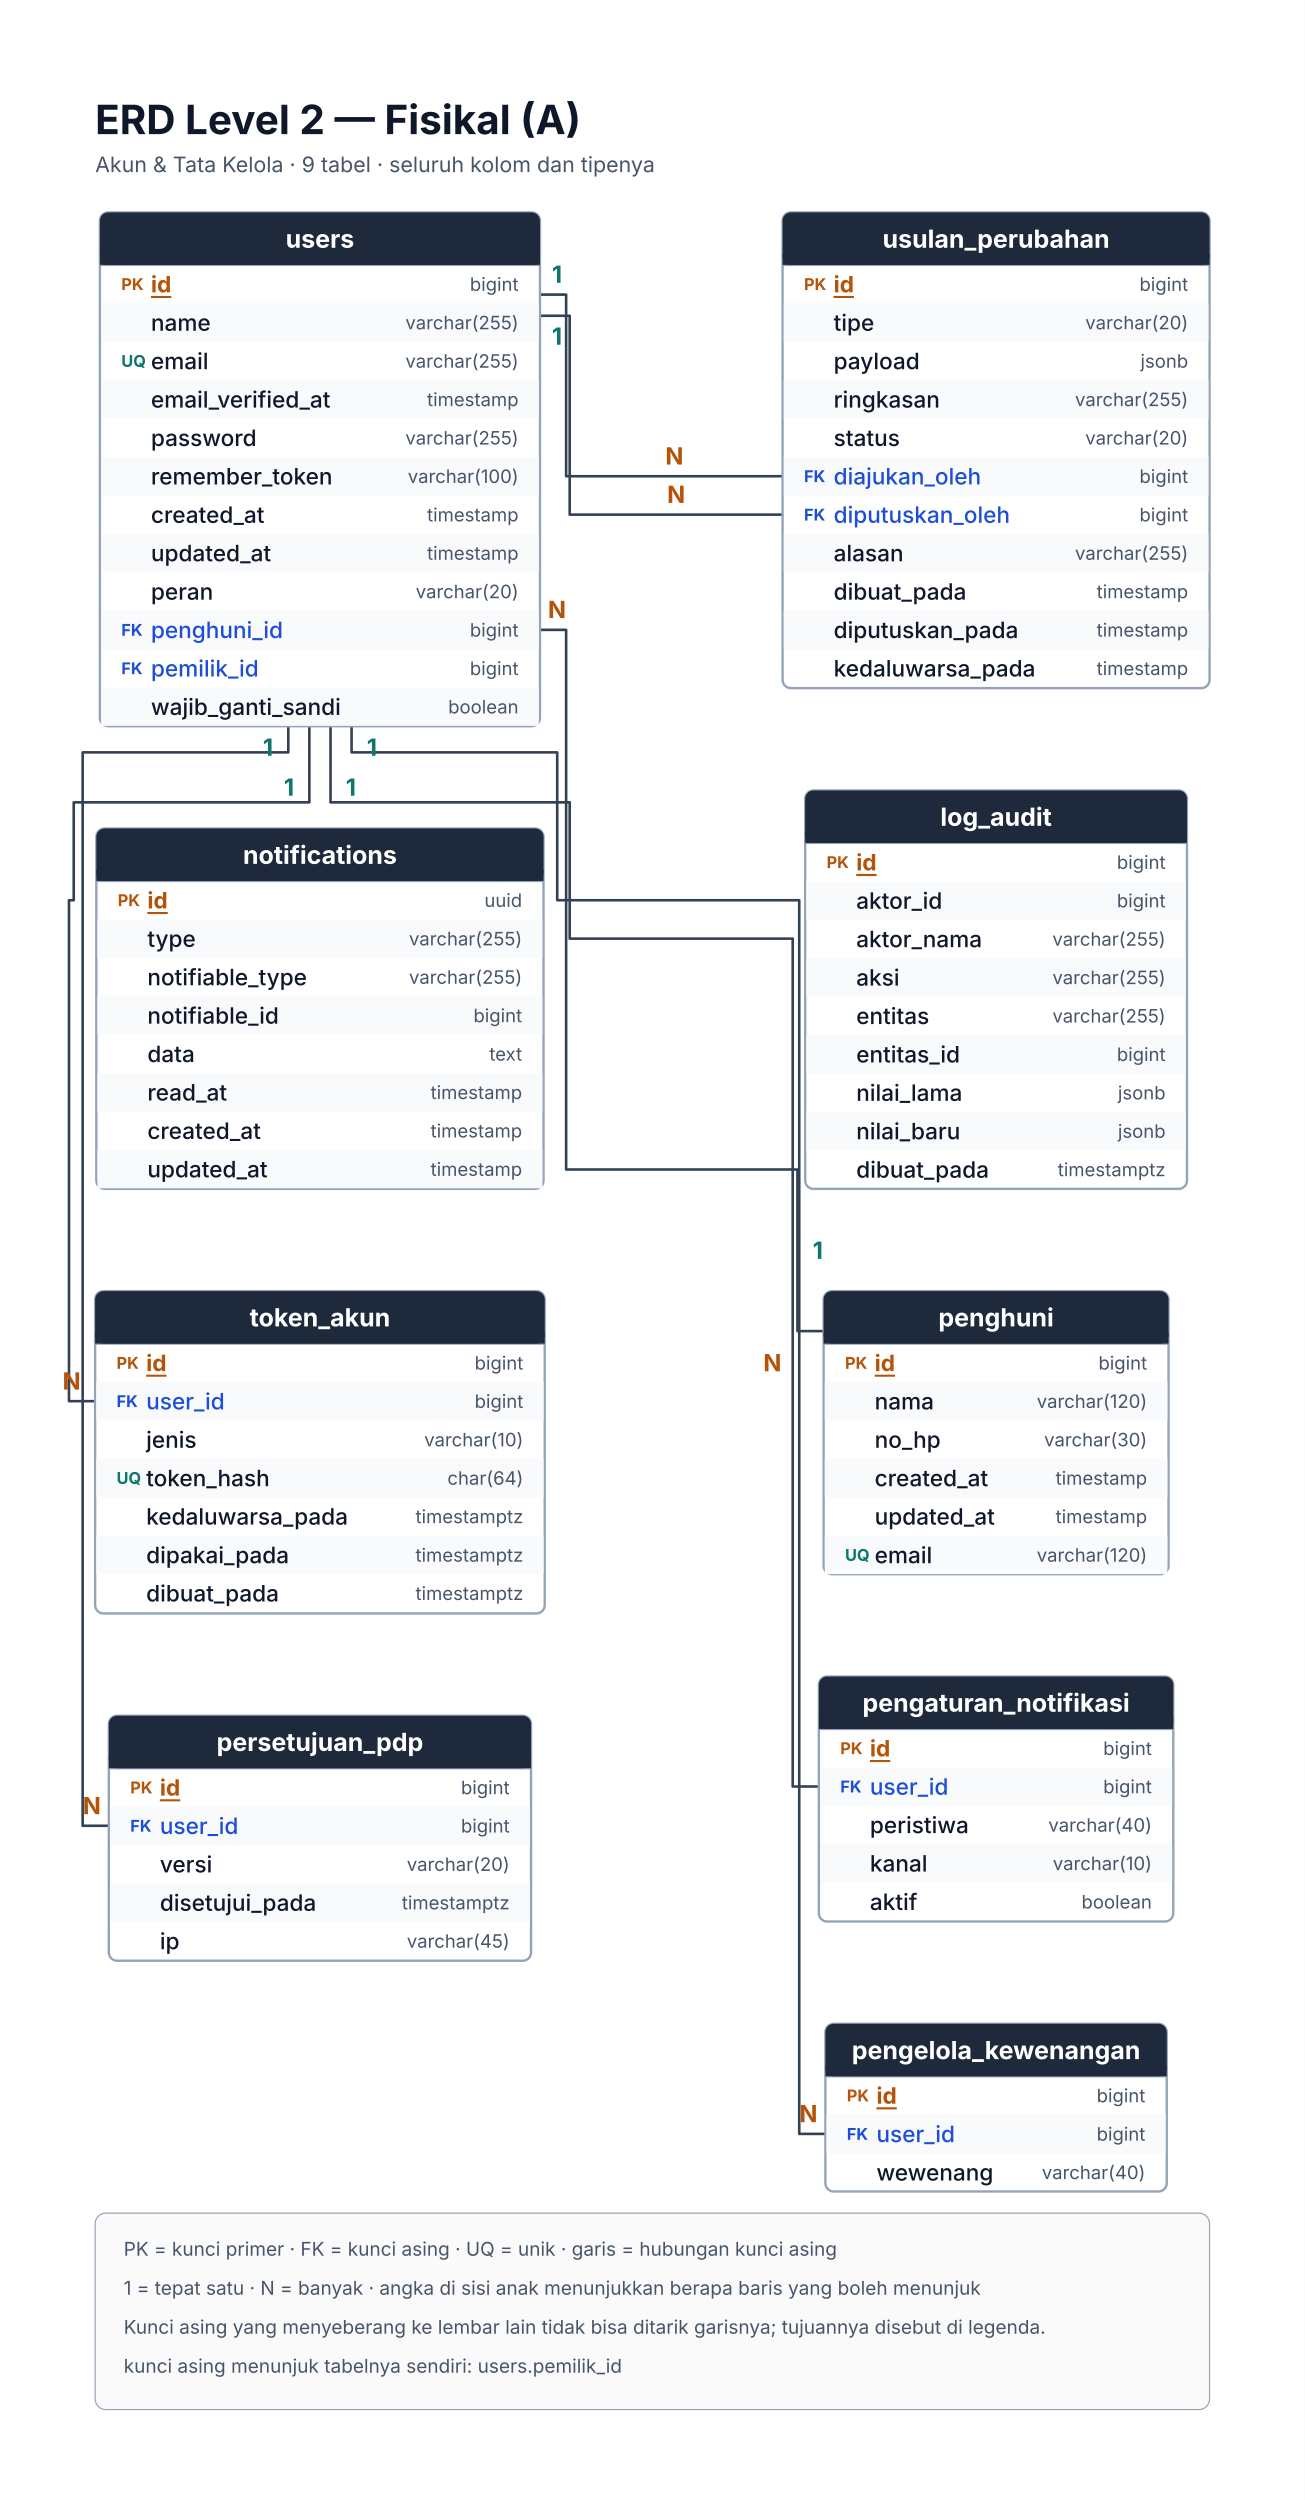
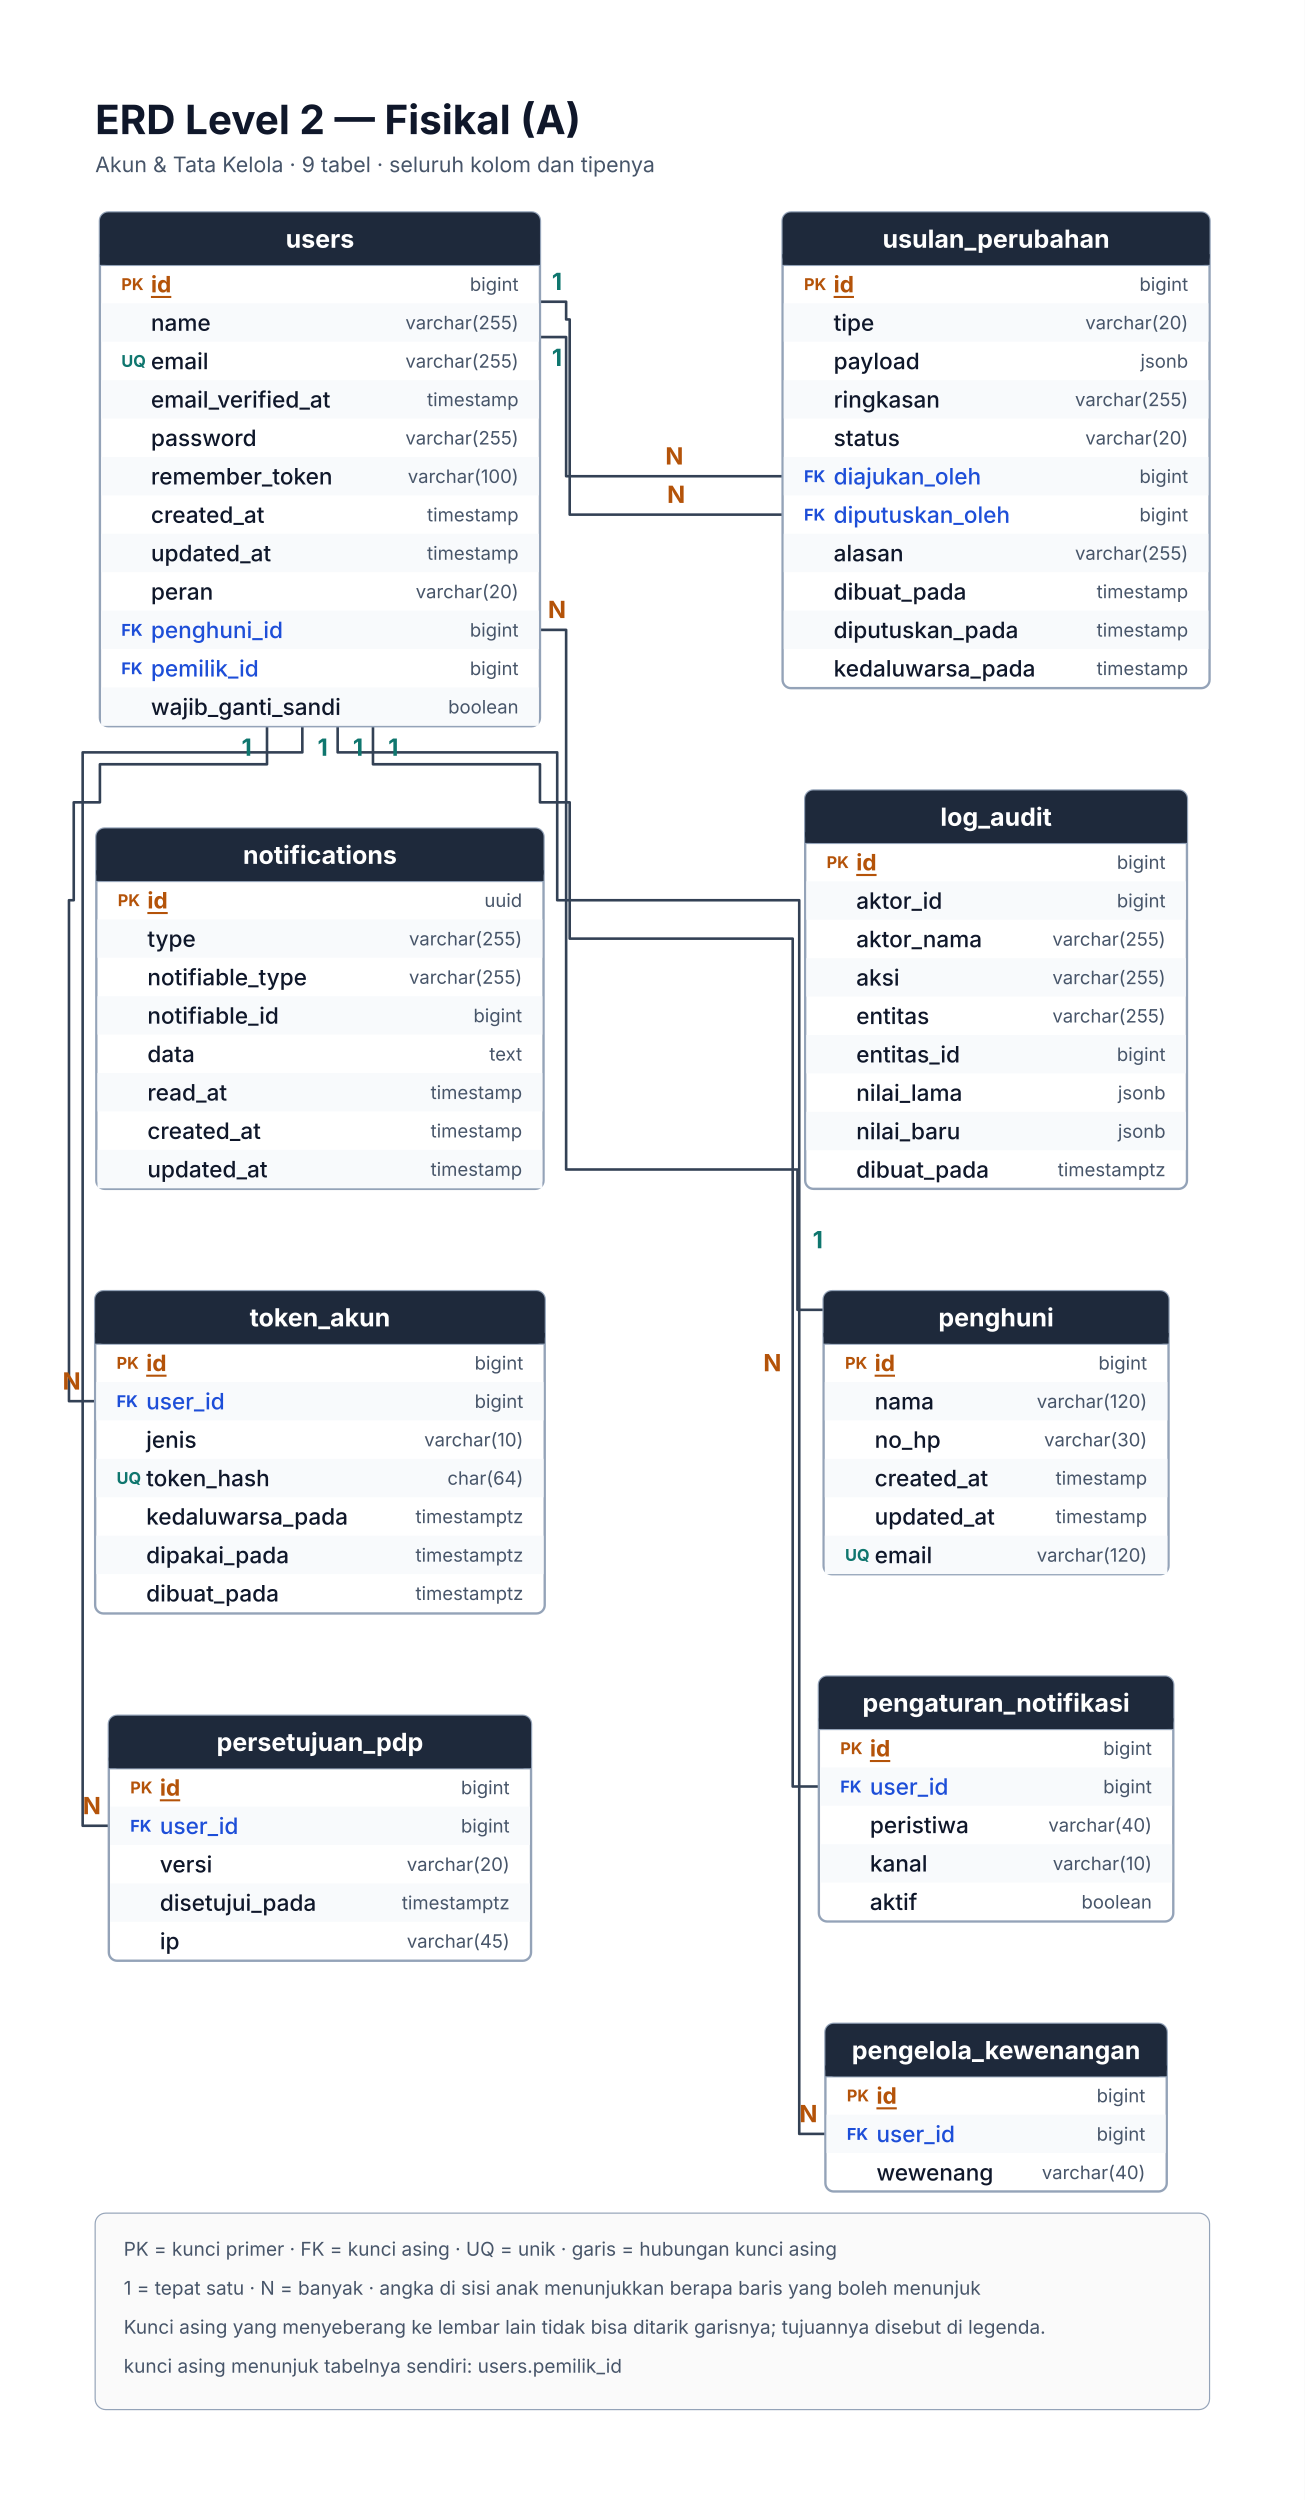
<svg xmlns="http://www.w3.org/2000/svg" width="1097" height="2102" viewBox="0 0 1097 2102" font-family="'Segoe UI', 'Inter', 'Helvetica Neue', Arial, sans-serif">
  <rect width="1097" height="2102" fill="#ffffff" />
  <text x="80" y="100.4" text-anchor="start" dominant-baseline="central" font-size="34" font-weight="700" fill="#0f172a">ERD Level 2 — Fisikal (A)</text>
  <text x="80" y="138.2" text-anchor="start" dominant-baseline="central" font-size="18" font-weight="400" fill="#475569">Akun &amp; Tata Kelola · 9 tabel · seluruh kolom dan tipenya</text>
-   <path d="M 454 529.6 L 476 529.6 L 476 983.3 L 670.5 983.3 L 670.5 1119.2 L 692.5 1119.2" fill="none" stroke="#334155" stroke-width="2.2" stroke-linejoin="round" stroke-linecap="round" />
-   <path d="M 694 1794.2 L 672 1794.2 L 672 756.9 L 468.5 756.9 L 468.5 632.6 L 295.6 632.6 L 295.6 610.6" fill="none" stroke="#334155" stroke-width="2.2" stroke-linejoin="round" stroke-linecap="round" />
-   <path d="M 688.5 1502.1 L 666.5 1502.1 L 666.5 789.2 L 479 789.2 L 479 674.6 L 277.9 674.6 L 277.9 610.6" fill="none" stroke="#334155" stroke-width="2.2" stroke-linejoin="round" stroke-linecap="round" />
-   <path d="M 91.5 1535.1 L 69.5 1535.1 L 69.5 632.6 L 242.4 632.6 L 242.4 610.6" fill="none" stroke="#334155" stroke-width="2.2" stroke-linejoin="round" stroke-linecap="round" />
-   <path d="M 80 1178.1 L 58 1178.1 L 58 756.9 L 62 756.9 L 62 674.6 L 260.1 674.6 L 260.1 610.6" fill="none" stroke="#334155" stroke-width="2.2" stroke-linejoin="round" stroke-linecap="round" />
-   <path d="M 658 400.4 L 476 400.4 L 476 265.5 L 454 265.5" fill="none" stroke="#334155" stroke-width="2.2" stroke-linejoin="round" stroke-linecap="round" />
-   <path d="M 658 432.7 L 479 432.7 L 479 265.5 L 476 265.5 L 476 247.7 L 454 247.7" fill="none" stroke="#334155" stroke-width="2.2" stroke-linejoin="round" stroke-linecap="round" />
+   <path d="M 454 529.6 L 476 529.6 L 476 983.3 L 670.5 983.3 L 670.5 1101.3 L 692.5 1101.3" fill="none" stroke="#334155" stroke-width="2.2" stroke-linejoin="round" stroke-linecap="round" />
+   <path d="M 694 1794.2 L 672 1794.2 L 672 756.9 L 468.5 756.9 L 468.5 632.6 L 313.6 632.6 L 313.6 610.6" fill="none" stroke="#334155" stroke-width="2.2" stroke-linejoin="round" stroke-linecap="round" />
+   <path d="M 688.5 1502.1 L 666.5 1502.1 L 666.5 789.2 L 479 789.2 L 479 674.6 L 454 674.6 L 454 642.6 L 313.6 642.6 L 313.6 632.6 L 283.9 632.6 L 283.9 610.6" fill="none" stroke="#334155" stroke-width="2.2" stroke-linejoin="round" stroke-linecap="round" />
+   <path d="M 91.5 1535.1 L 69.5 1535.1 L 69.5 632.6 L 224.5 632.6 L 224.5 610.6" fill="none" stroke="#334155" stroke-width="2.2" stroke-linejoin="round" stroke-linecap="round" />
+   <path d="M 80 1178.1 L 58 1178.1 L 58 756.9 L 62 756.9 L 62 674.6 L 84 674.6 L 84 642.6 L 224.5 642.6 L 224.5 632.6 L 254.2 632.6 L 254.2 610.6" fill="none" stroke="#334155" stroke-width="2.2" stroke-linejoin="round" stroke-linecap="round" />
+   <path d="M 658 400.4 L 476 400.4 L 476 283.4 L 454 283.4" fill="none" stroke="#334155" stroke-width="2.2" stroke-linejoin="round" stroke-linecap="round" />
+   <path d="M 658 432.7 L 479 432.7 L 479 268.6 L 476 268.6 L 476 253.7 L 454 253.7" fill="none" stroke="#334155" stroke-width="2.2" stroke-linejoin="round" stroke-linecap="round" />
  <rect x="84" y="178.6" width="370" height="432" rx="7" fill="#ffffff" stroke="#94a3b8" stroke-width="2" />
  <path d="M 84 222.7 L 454 222.7" stroke="#94a3b8" stroke-width="2" />
  <rect x="84" y="178.6" width="370" height="44.1" rx="7" fill="#1e293b" />
  <rect x="84" y="213.7" width="370" height="9" fill="#1e293b" />
  <text x="269" y="200.7" text-anchor="middle" dominant-baseline="central" font-size="21" font-weight="700" fill="#ffffff">users</text>
  <text x="102" y="238.9" text-anchor="start" dominant-baseline="central" font-size="13.68" font-weight="700" fill="#b45309">PK</text>
  <text x="126.9" y="238.9" text-anchor="start" dominant-baseline="central" font-size="19" font-weight="700" text-decoration="underline" fill="#b45309">id</text>
  <text x="436" y="238.9" text-anchor="end" dominant-baseline="central" font-size="15.58" font-weight="400" fill="#475569">bigint</text>
  <rect x="85" y="255" width="368" height="32.3" fill="#f8fafc" />
  <text x="126.9" y="271.2" text-anchor="start" dominant-baseline="central" font-size="19" font-weight="500" fill="#0f172a">name</text>
  <text x="436" y="271.2" text-anchor="end" dominant-baseline="central" font-size="15.58" font-weight="400" fill="#475569">varchar(255)</text>
  <text x="102" y="303.5" text-anchor="start" dominant-baseline="central" font-size="13.68" font-weight="700" fill="#0f766e">UQ</text>
  <text x="126.9" y="303.5" text-anchor="start" dominant-baseline="central" font-size="19" font-weight="500" fill="#0f172a">email</text>
  <text x="436" y="303.5" text-anchor="end" dominant-baseline="central" font-size="15.58" font-weight="400" fill="#475569">varchar(255)</text>
  <rect x="85" y="319.6" width="368" height="32.3" fill="#f8fafc" />
  <text x="126.9" y="335.8" text-anchor="start" dominant-baseline="central" font-size="19" font-weight="500" fill="#0f172a">email_verified_at</text>
  <text x="436" y="335.8" text-anchor="end" dominant-baseline="central" font-size="15.58" font-weight="400" fill="#475569">timestamp</text>
  <text x="126.9" y="368.1" text-anchor="start" dominant-baseline="central" font-size="19" font-weight="500" fill="#0f172a">password</text>
  <text x="436" y="368.1" text-anchor="end" dominant-baseline="central" font-size="15.58" font-weight="400" fill="#475569">varchar(255)</text>
  <rect x="85" y="384.2" width="368" height="32.3" fill="#f8fafc" />
  <text x="126.9" y="400.4" text-anchor="start" dominant-baseline="central" font-size="19" font-weight="500" fill="#0f172a">remember_token</text>
  <text x="436" y="400.4" text-anchor="end" dominant-baseline="central" font-size="15.58" font-weight="400" fill="#475569">varchar(100)</text>
  <text x="126.9" y="432.7" text-anchor="start" dominant-baseline="central" font-size="19" font-weight="500" fill="#0f172a">created_at</text>
  <text x="436" y="432.7" text-anchor="end" dominant-baseline="central" font-size="15.58" font-weight="400" fill="#475569">timestamp</text>
  <rect x="85" y="448.8" width="368" height="32.3" fill="#f8fafc" />
  <text x="126.9" y="465" text-anchor="start" dominant-baseline="central" font-size="19" font-weight="500" fill="#0f172a">updated_at</text>
  <text x="436" y="465" text-anchor="end" dominant-baseline="central" font-size="15.58" font-weight="400" fill="#475569">timestamp</text>
  <text x="126.9" y="497.3" text-anchor="start" dominant-baseline="central" font-size="19" font-weight="500" fill="#0f172a">peran</text>
  <text x="436" y="497.3" text-anchor="end" dominant-baseline="central" font-size="15.58" font-weight="400" fill="#475569">varchar(20)</text>
  <rect x="85" y="513.4" width="368" height="32.3" fill="#f8fafc" />
  <text x="102" y="529.6" text-anchor="start" dominant-baseline="central" font-size="13.68" font-weight="700" fill="#1d4ed8">FK</text>
  <text x="126.9" y="529.6" text-anchor="start" dominant-baseline="central" font-size="19" font-weight="500" fill="#1d4ed8">penghuni_id</text>
  <text x="436" y="529.6" text-anchor="end" dominant-baseline="central" font-size="15.58" font-weight="400" fill="#475569">bigint</text>
  <text x="102" y="561.9" text-anchor="start" dominant-baseline="central" font-size="13.68" font-weight="700" fill="#1d4ed8">FK</text>
  <text x="126.9" y="561.9" text-anchor="start" dominant-baseline="central" font-size="19" font-weight="500" fill="#1d4ed8">pemilik_id</text>
  <text x="436" y="561.9" text-anchor="end" dominant-baseline="central" font-size="15.58" font-weight="400" fill="#475569">bigint</text>
  <rect x="85" y="578" width="368" height="32.3" fill="#f8fafc" />
  <text x="126.9" y="594.2" text-anchor="start" dominant-baseline="central" font-size="19" font-weight="500" fill="#0f172a">wajib_ganti_sandi</text>
  <text x="436" y="594.2" text-anchor="end" dominant-baseline="central" font-size="15.58" font-weight="400" fill="#475569">boolean</text>
  <rect x="692.5" y="1085.6" width="290" height="238" rx="7" fill="#ffffff" stroke="#94a3b8" stroke-width="2" />
  <path d="M 692.5 1129.7 L 982.5 1129.7" stroke="#94a3b8" stroke-width="2" />
  <rect x="692.5" y="1085.6" width="290" height="44.1" rx="7" fill="#1e293b" />
  <rect x="692.5" y="1120.7" width="290" height="9" fill="#1e293b" />
  <text x="837.5" y="1107.6" text-anchor="middle" dominant-baseline="central" font-size="21" font-weight="700" fill="#ffffff">penghuni</text>
  <text x="710.5" y="1145.9" text-anchor="start" dominant-baseline="central" font-size="13.68" font-weight="700" fill="#b45309">PK</text>
  <text x="735.4" y="1145.9" text-anchor="start" dominant-baseline="central" font-size="19" font-weight="700" text-decoration="underline" fill="#b45309">id</text>
  <text x="964.5" y="1145.9" text-anchor="end" dominant-baseline="central" font-size="15.58" font-weight="400" fill="#475569">bigint</text>
  <rect x="693.5" y="1162" width="288" height="32.3" fill="#f8fafc" />
  <text x="735.4" y="1178.1" text-anchor="start" dominant-baseline="central" font-size="19" font-weight="500" fill="#0f172a">nama</text>
  <text x="964.5" y="1178.1" text-anchor="end" dominant-baseline="central" font-size="15.58" font-weight="400" fill="#475569">varchar(120)</text>
  <text x="735.4" y="1210.4" text-anchor="start" dominant-baseline="central" font-size="19" font-weight="500" fill="#0f172a">no_hp</text>
  <text x="964.5" y="1210.4" text-anchor="end" dominant-baseline="central" font-size="15.58" font-weight="400" fill="#475569">varchar(30)</text>
  <rect x="693.5" y="1226.6" width="288" height="32.3" fill="#f8fafc" />
  <text x="735.4" y="1242.7" text-anchor="start" dominant-baseline="central" font-size="19" font-weight="500" fill="#0f172a">created_at</text>
  <text x="964.5" y="1242.7" text-anchor="end" dominant-baseline="central" font-size="15.58" font-weight="400" fill="#475569">timestamp</text>
  <text x="735.4" y="1275" text-anchor="start" dominant-baseline="central" font-size="19" font-weight="500" fill="#0f172a">updated_at</text>
  <text x="964.5" y="1275" text-anchor="end" dominant-baseline="central" font-size="15.58" font-weight="400" fill="#475569">timestamp</text>
  <rect x="693.5" y="1291.2" width="288" height="32.3" fill="#f8fafc" />
  <text x="710.5" y="1307.4" text-anchor="start" dominant-baseline="central" font-size="13.68" font-weight="700" fill="#0f766e">UQ</text>
  <text x="735.4" y="1307.4" text-anchor="start" dominant-baseline="central" font-size="19" font-weight="500" fill="#0f172a">email</text>
  <text x="964.5" y="1307.4" text-anchor="end" dominant-baseline="central" font-size="15.58" font-weight="400" fill="#475569">varchar(120)</text>
  <rect x="694" y="1701.6" width="287" height="141" rx="7" fill="#ffffff" stroke="#94a3b8" stroke-width="2" />
  <path d="M 694 1745.7 L 981 1745.7" stroke="#94a3b8" stroke-width="2" />
  <rect x="694" y="1701.6" width="287" height="44.1" rx="7" fill="#1e293b" />
  <rect x="694" y="1736.7" width="287" height="9" fill="#1e293b" />
  <text x="837.5" y="1723.7" text-anchor="middle" dominant-baseline="central" font-size="21" font-weight="700" fill="#ffffff">pengelola_kewenangan</text>
  <text x="712" y="1761.9" text-anchor="start" dominant-baseline="central" font-size="13.68" font-weight="700" fill="#b45309">PK</text>
  <text x="736.9" y="1761.9" text-anchor="start" dominant-baseline="central" font-size="19" font-weight="700" text-decoration="underline" fill="#b45309">id</text>
  <text x="963" y="1761.9" text-anchor="end" dominant-baseline="central" font-size="15.58" font-weight="400" fill="#475569">bigint</text>
  <rect x="695" y="1778" width="285" height="32.3" fill="#f8fafc" />
  <text x="712" y="1794.2" text-anchor="start" dominant-baseline="central" font-size="13.68" font-weight="700" fill="#1d4ed8">FK</text>
  <text x="736.9" y="1794.2" text-anchor="start" dominant-baseline="central" font-size="19" font-weight="500" fill="#1d4ed8">user_id</text>
  <text x="963" y="1794.2" text-anchor="end" dominant-baseline="central" font-size="15.58" font-weight="400" fill="#475569">bigint</text>
  <text x="736.9" y="1826.5" text-anchor="start" dominant-baseline="central" font-size="19" font-weight="500" fill="#0f172a">wewenang</text>
  <text x="963" y="1826.5" text-anchor="end" dominant-baseline="central" font-size="15.58" font-weight="400" fill="#475569">varchar(40)</text>
  <rect x="688.5" y="1409.6" width="298" height="206" rx="7" fill="#ffffff" stroke="#94a3b8" stroke-width="2" />
  <path d="M 688.5 1453.7 L 986.5 1453.7" stroke="#94a3b8" stroke-width="2" />
  <rect x="688.5" y="1409.6" width="298" height="44.1" rx="7" fill="#1e293b" />
  <rect x="688.5" y="1444.7" width="298" height="9" fill="#1e293b" />
  <text x="837.5" y="1431.6" text-anchor="middle" dominant-baseline="central" font-size="21" font-weight="700" fill="#ffffff">pengaturan_notifikasi</text>
  <text x="706.5" y="1469.9" text-anchor="start" dominant-baseline="central" font-size="13.68" font-weight="700" fill="#b45309">PK</text>
  <text x="731.4" y="1469.9" text-anchor="start" dominant-baseline="central" font-size="19" font-weight="700" text-decoration="underline" fill="#b45309">id</text>
  <text x="968.5" y="1469.9" text-anchor="end" dominant-baseline="central" font-size="15.58" font-weight="400" fill="#475569">bigint</text>
  <rect x="689.5" y="1486" width="296" height="32.3" fill="#f8fafc" />
  <text x="706.5" y="1502.1" text-anchor="start" dominant-baseline="central" font-size="13.68" font-weight="700" fill="#1d4ed8">FK</text>
  <text x="731.4" y="1502.1" text-anchor="start" dominant-baseline="central" font-size="19" font-weight="500" fill="#1d4ed8">user_id</text>
  <text x="968.5" y="1502.1" text-anchor="end" dominant-baseline="central" font-size="15.58" font-weight="400" fill="#475569">bigint</text>
  <text x="731.4" y="1534.4" text-anchor="start" dominant-baseline="central" font-size="19" font-weight="500" fill="#0f172a">peristiwa</text>
  <text x="968.5" y="1534.4" text-anchor="end" dominant-baseline="central" font-size="15.58" font-weight="400" fill="#475569">varchar(40)</text>
  <rect x="689.5" y="1550.6" width="296" height="32.3" fill="#f8fafc" />
  <text x="731.4" y="1566.7" text-anchor="start" dominant-baseline="central" font-size="19" font-weight="500" fill="#0f172a">kanal</text>
  <text x="968.5" y="1566.7" text-anchor="end" dominant-baseline="central" font-size="15.58" font-weight="400" fill="#475569">varchar(10)</text>
  <text x="731.4" y="1599" text-anchor="start" dominant-baseline="central" font-size="19" font-weight="500" fill="#0f172a">aktif</text>
  <text x="968.5" y="1599" text-anchor="end" dominant-baseline="central" font-size="15.58" font-weight="400" fill="#475569">boolean</text>
  <rect x="91.5" y="1442.6" width="355" height="206" rx="7" fill="#ffffff" stroke="#94a3b8" stroke-width="2" />
  <path d="M 91.5 1486.7 L 446.5 1486.7" stroke="#94a3b8" stroke-width="2" />
  <rect x="91.5" y="1442.6" width="355" height="44.1" rx="7" fill="#1e293b" />
  <rect x="91.5" y="1477.7" width="355" height="9" fill="#1e293b" />
  <text x="269" y="1464.6" text-anchor="middle" dominant-baseline="central" font-size="21" font-weight="700" fill="#ffffff">persetujuan_pdp</text>
  <text x="109.5" y="1502.9" text-anchor="start" dominant-baseline="central" font-size="13.68" font-weight="700" fill="#b45309">PK</text>
  <text x="134.4" y="1502.9" text-anchor="start" dominant-baseline="central" font-size="19" font-weight="700" text-decoration="underline" fill="#b45309">id</text>
  <text x="428.5" y="1502.9" text-anchor="end" dominant-baseline="central" font-size="15.58" font-weight="400" fill="#475569">bigint</text>
  <rect x="92.5" y="1519" width="353" height="32.3" fill="#f8fafc" />
  <text x="109.5" y="1535.1" text-anchor="start" dominant-baseline="central" font-size="13.68" font-weight="700" fill="#1d4ed8">FK</text>
  <text x="134.4" y="1535.1" text-anchor="start" dominant-baseline="central" font-size="19" font-weight="500" fill="#1d4ed8">user_id</text>
  <text x="428.5" y="1535.1" text-anchor="end" dominant-baseline="central" font-size="15.58" font-weight="400" fill="#475569">bigint</text>
  <text x="134.4" y="1567.4" text-anchor="start" dominant-baseline="central" font-size="19" font-weight="500" fill="#0f172a">versi</text>
  <text x="428.5" y="1567.4" text-anchor="end" dominant-baseline="central" font-size="15.58" font-weight="400" fill="#475569">varchar(20)</text>
  <rect x="92.5" y="1583.6" width="353" height="32.3" fill="#f8fafc" />
  <text x="134.4" y="1599.7" text-anchor="start" dominant-baseline="central" font-size="19" font-weight="500" fill="#0f172a">disetujui_pada</text>
  <text x="428.5" y="1599.7" text-anchor="end" dominant-baseline="central" font-size="15.58" font-weight="400" fill="#475569">timestamptz</text>
  <text x="134.4" y="1632" text-anchor="start" dominant-baseline="central" font-size="19" font-weight="500" fill="#0f172a">ip</text>
  <text x="428.5" y="1632" text-anchor="end" dominant-baseline="central" font-size="15.58" font-weight="400" fill="#475569">varchar(45)</text>
  <rect x="80" y="1085.6" width="378" height="271" rx="7" fill="#ffffff" stroke="#94a3b8" stroke-width="2" />
  <path d="M 80 1129.7 L 458 1129.7" stroke="#94a3b8" stroke-width="2" />
  <rect x="80" y="1085.6" width="378" height="44.1" rx="7" fill="#1e293b" />
  <rect x="80" y="1120.7" width="378" height="9" fill="#1e293b" />
  <text x="269" y="1107.6" text-anchor="middle" dominant-baseline="central" font-size="21" font-weight="700" fill="#ffffff">token_akun</text>
  <text x="98" y="1145.9" text-anchor="start" dominant-baseline="central" font-size="13.68" font-weight="700" fill="#b45309">PK</text>
  <text x="122.9" y="1145.9" text-anchor="start" dominant-baseline="central" font-size="19" font-weight="700" text-decoration="underline" fill="#b45309">id</text>
  <text x="440" y="1145.9" text-anchor="end" dominant-baseline="central" font-size="15.58" font-weight="400" fill="#475569">bigint</text>
  <rect x="81" y="1162" width="376" height="32.3" fill="#f8fafc" />
  <text x="98" y="1178.1" text-anchor="start" dominant-baseline="central" font-size="13.68" font-weight="700" fill="#1d4ed8">FK</text>
  <text x="122.9" y="1178.1" text-anchor="start" dominant-baseline="central" font-size="19" font-weight="500" fill="#1d4ed8">user_id</text>
  <text x="440" y="1178.1" text-anchor="end" dominant-baseline="central" font-size="15.58" font-weight="400" fill="#475569">bigint</text>
  <text x="122.9" y="1210.4" text-anchor="start" dominant-baseline="central" font-size="19" font-weight="500" fill="#0f172a">jenis</text>
  <text x="440" y="1210.4" text-anchor="end" dominant-baseline="central" font-size="15.58" font-weight="400" fill="#475569">varchar(10)</text>
  <rect x="81" y="1226.6" width="376" height="32.3" fill="#f8fafc" />
  <text x="98" y="1242.7" text-anchor="start" dominant-baseline="central" font-size="13.68" font-weight="700" fill="#0f766e">UQ</text>
  <text x="122.9" y="1242.7" text-anchor="start" dominant-baseline="central" font-size="19" font-weight="500" fill="#0f172a">token_hash</text>
  <text x="440" y="1242.7" text-anchor="end" dominant-baseline="central" font-size="15.58" font-weight="400" fill="#475569">char(64)</text>
  <text x="122.9" y="1275" text-anchor="start" dominant-baseline="central" font-size="19" font-weight="500" fill="#0f172a">kedaluwarsa_pada</text>
  <text x="440" y="1275" text-anchor="end" dominant-baseline="central" font-size="15.58" font-weight="400" fill="#475569">timestamptz</text>
  <rect x="81" y="1291.2" width="376" height="32.3" fill="#f8fafc" />
  <text x="122.9" y="1307.4" text-anchor="start" dominant-baseline="central" font-size="19" font-weight="500" fill="#0f172a">dipakai_pada</text>
  <text x="440" y="1307.4" text-anchor="end" dominant-baseline="central" font-size="15.58" font-weight="400" fill="#475569">timestamptz</text>
  <text x="122.9" y="1339.6" text-anchor="start" dominant-baseline="central" font-size="19" font-weight="500" fill="#0f172a">dibuat_pada</text>
  <text x="440" y="1339.6" text-anchor="end" dominant-baseline="central" font-size="15.58" font-weight="400" fill="#475569">timestamptz</text>
  <rect x="658" y="178.6" width="359" height="400" rx="7" fill="#ffffff" stroke="#94a3b8" stroke-width="2" />
  <path d="M 658 222.7 L 1017 222.7" stroke="#94a3b8" stroke-width="2" />
  <rect x="658" y="178.6" width="359" height="44.1" rx="7" fill="#1e293b" />
  <rect x="658" y="213.7" width="359" height="9" fill="#1e293b" />
  <text x="837.5" y="200.7" text-anchor="middle" dominant-baseline="central" font-size="21" font-weight="700" fill="#ffffff">usulan_perubahan</text>
  <text x="676" y="238.9" text-anchor="start" dominant-baseline="central" font-size="13.68" font-weight="700" fill="#b45309">PK</text>
  <text x="700.9" y="238.9" text-anchor="start" dominant-baseline="central" font-size="19" font-weight="700" text-decoration="underline" fill="#b45309">id</text>
  <text x="999" y="238.9" text-anchor="end" dominant-baseline="central" font-size="15.58" font-weight="400" fill="#475569">bigint</text>
  <rect x="659" y="255" width="357" height="32.3" fill="#f8fafc" />
  <text x="700.9" y="271.2" text-anchor="start" dominant-baseline="central" font-size="19" font-weight="500" fill="#0f172a">tipe</text>
  <text x="999" y="271.2" text-anchor="end" dominant-baseline="central" font-size="15.58" font-weight="400" fill="#475569">varchar(20)</text>
  <text x="700.9" y="303.5" text-anchor="start" dominant-baseline="central" font-size="19" font-weight="500" fill="#0f172a">payload</text>
  <text x="999" y="303.5" text-anchor="end" dominant-baseline="central" font-size="15.58" font-weight="400" fill="#475569">jsonb</text>
  <rect x="659" y="319.6" width="357" height="32.3" fill="#f8fafc" />
  <text x="700.9" y="335.8" text-anchor="start" dominant-baseline="central" font-size="19" font-weight="500" fill="#0f172a">ringkasan</text>
  <text x="999" y="335.8" text-anchor="end" dominant-baseline="central" font-size="15.58" font-weight="400" fill="#475569">varchar(255)</text>
  <text x="700.9" y="368.1" text-anchor="start" dominant-baseline="central" font-size="19" font-weight="500" fill="#0f172a">status</text>
  <text x="999" y="368.1" text-anchor="end" dominant-baseline="central" font-size="15.58" font-weight="400" fill="#475569">varchar(20)</text>
  <rect x="659" y="384.2" width="357" height="32.3" fill="#f8fafc" />
  <text x="676" y="400.4" text-anchor="start" dominant-baseline="central" font-size="13.68" font-weight="700" fill="#1d4ed8">FK</text>
  <text x="700.9" y="400.4" text-anchor="start" dominant-baseline="central" font-size="19" font-weight="500" fill="#1d4ed8">diajukan_oleh</text>
  <text x="999" y="400.4" text-anchor="end" dominant-baseline="central" font-size="15.58" font-weight="400" fill="#475569">bigint</text>
  <text x="676" y="432.7" text-anchor="start" dominant-baseline="central" font-size="13.68" font-weight="700" fill="#1d4ed8">FK</text>
  <text x="700.9" y="432.7" text-anchor="start" dominant-baseline="central" font-size="19" font-weight="500" fill="#1d4ed8">diputuskan_oleh</text>
  <text x="999" y="432.7" text-anchor="end" dominant-baseline="central" font-size="15.58" font-weight="400" fill="#475569">bigint</text>
  <rect x="659" y="448.8" width="357" height="32.3" fill="#f8fafc" />
  <text x="700.9" y="465" text-anchor="start" dominant-baseline="central" font-size="19" font-weight="500" fill="#0f172a">alasan</text>
  <text x="999" y="465" text-anchor="end" dominant-baseline="central" font-size="15.58" font-weight="400" fill="#475569">varchar(255)</text>
  <text x="700.9" y="497.3" text-anchor="start" dominant-baseline="central" font-size="19" font-weight="500" fill="#0f172a">dibuat_pada</text>
  <text x="999" y="497.3" text-anchor="end" dominant-baseline="central" font-size="15.58" font-weight="400" fill="#475569">timestamp</text>
  <rect x="659" y="513.4" width="357" height="32.3" fill="#f8fafc" />
  <text x="700.9" y="529.6" text-anchor="start" dominant-baseline="central" font-size="19" font-weight="500" fill="#0f172a">diputuskan_pada</text>
  <text x="999" y="529.6" text-anchor="end" dominant-baseline="central" font-size="15.58" font-weight="400" fill="#475569">timestamp</text>
  <text x="700.9" y="561.9" text-anchor="start" dominant-baseline="central" font-size="19" font-weight="500" fill="#0f172a">kedaluwarsa_pada</text>
  <text x="999" y="561.9" text-anchor="end" dominant-baseline="central" font-size="15.58" font-weight="400" fill="#475569">timestamp</text>
  <rect x="677" y="664.6" width="321" height="335" rx="7" fill="#ffffff" stroke="#94a3b8" stroke-width="2" />
  <path d="M 677 708.7 L 998 708.7" stroke="#94a3b8" stroke-width="2" />
  <rect x="677" y="664.6" width="321" height="44.1" rx="7" fill="#1e293b" />
  <rect x="677" y="699.7" width="321" height="9" fill="#1e293b" />
  <text x="837.5" y="686.7" text-anchor="middle" dominant-baseline="central" font-size="21" font-weight="700" fill="#ffffff">log_audit</text>
  <text x="695" y="724.9" text-anchor="start" dominant-baseline="central" font-size="13.68" font-weight="700" fill="#b45309">PK</text>
  <text x="719.9" y="724.9" text-anchor="start" dominant-baseline="central" font-size="19" font-weight="700" text-decoration="underline" fill="#b45309">id</text>
  <text x="980" y="724.9" text-anchor="end" dominant-baseline="central" font-size="15.58" font-weight="400" fill="#475569">bigint</text>
  <rect x="678" y="741" width="319" height="32.3" fill="#f8fafc" />
  <text x="719.9" y="757.2" text-anchor="start" dominant-baseline="central" font-size="19" font-weight="500" fill="#0f172a">aktor_id</text>
  <text x="980" y="757.2" text-anchor="end" dominant-baseline="central" font-size="15.58" font-weight="400" fill="#475569">bigint</text>
  <text x="719.9" y="789.5" text-anchor="start" dominant-baseline="central" font-size="19" font-weight="500" fill="#0f172a">aktor_nama</text>
  <text x="980" y="789.5" text-anchor="end" dominant-baseline="central" font-size="15.58" font-weight="400" fill="#475569">varchar(255)</text>
  <rect x="678" y="805.6" width="319" height="32.3" fill="#f8fafc" />
  <text x="719.9" y="821.8" text-anchor="start" dominant-baseline="central" font-size="19" font-weight="500" fill="#0f172a">aksi</text>
  <text x="980" y="821.8" text-anchor="end" dominant-baseline="central" font-size="15.58" font-weight="400" fill="#475569">varchar(255)</text>
  <text x="719.9" y="854.1" text-anchor="start" dominant-baseline="central" font-size="19" font-weight="500" fill="#0f172a">entitas</text>
  <text x="980" y="854.1" text-anchor="end" dominant-baseline="central" font-size="15.58" font-weight="400" fill="#475569">varchar(255)</text>
  <rect x="678" y="870.2" width="319" height="32.3" fill="#f8fafc" />
  <text x="719.9" y="886.4" text-anchor="start" dominant-baseline="central" font-size="19" font-weight="500" fill="#0f172a">entitas_id</text>
  <text x="980" y="886.4" text-anchor="end" dominant-baseline="central" font-size="15.58" font-weight="400" fill="#475569">bigint</text>
  <text x="719.9" y="918.7" text-anchor="start" dominant-baseline="central" font-size="19" font-weight="500" fill="#0f172a">nilai_lama</text>
  <text x="980" y="918.7" text-anchor="end" dominant-baseline="central" font-size="15.58" font-weight="400" fill="#475569">jsonb</text>
  <rect x="678" y="934.8" width="319" height="32.3" fill="#f8fafc" />
  <text x="719.9" y="951" text-anchor="start" dominant-baseline="central" font-size="19" font-weight="500" fill="#0f172a">nilai_baru</text>
  <text x="980" y="951" text-anchor="end" dominant-baseline="central" font-size="15.58" font-weight="400" fill="#475569">jsonb</text>
  <text x="719.9" y="983.3" text-anchor="start" dominant-baseline="central" font-size="19" font-weight="500" fill="#0f172a">dibuat_pada</text>
  <text x="980" y="983.3" text-anchor="end" dominant-baseline="central" font-size="15.58" font-weight="400" fill="#475569">timestamptz</text>
  <rect x="81" y="696.6" width="376" height="303" rx="7" fill="#ffffff" stroke="#94a3b8" stroke-width="2" />
  <path d="M 81 740.7 L 457 740.7" stroke="#94a3b8" stroke-width="2" />
  <rect x="81" y="696.6" width="376" height="44.1" rx="7" fill="#1e293b" />
  <rect x="81" y="731.7" width="376" height="9" fill="#1e293b" />
  <text x="269" y="718.7" text-anchor="middle" dominant-baseline="central" font-size="21" font-weight="700" fill="#ffffff">notifications</text>
  <text x="99" y="756.9" text-anchor="start" dominant-baseline="central" font-size="13.68" font-weight="700" fill="#b45309">PK</text>
  <text x="123.9" y="756.9" text-anchor="start" dominant-baseline="central" font-size="19" font-weight="700" text-decoration="underline" fill="#b45309">id</text>
  <text x="439" y="756.9" text-anchor="end" dominant-baseline="central" font-size="15.58" font-weight="400" fill="#475569">uuid</text>
  <rect x="82" y="773" width="374" height="32.3" fill="#f8fafc" />
  <text x="123.9" y="789.2" text-anchor="start" dominant-baseline="central" font-size="19" font-weight="500" fill="#0f172a">type</text>
  <text x="439" y="789.2" text-anchor="end" dominant-baseline="central" font-size="15.58" font-weight="400" fill="#475569">varchar(255)</text>
  <text x="123.9" y="821.5" text-anchor="start" dominant-baseline="central" font-size="19" font-weight="500" fill="#0f172a">notifiable_type</text>
  <text x="439" y="821.5" text-anchor="end" dominant-baseline="central" font-size="15.58" font-weight="400" fill="#475569">varchar(255)</text>
  <rect x="82" y="837.6" width="374" height="32.3" fill="#f8fafc" />
  <text x="123.9" y="853.8" text-anchor="start" dominant-baseline="central" font-size="19" font-weight="500" fill="#0f172a">notifiable_id</text>
  <text x="439" y="853.8" text-anchor="end" dominant-baseline="central" font-size="15.58" font-weight="400" fill="#475569">bigint</text>
  <text x="123.9" y="886.1" text-anchor="start" dominant-baseline="central" font-size="19" font-weight="500" fill="#0f172a">data</text>
  <text x="439" y="886.1" text-anchor="end" dominant-baseline="central" font-size="15.58" font-weight="400" fill="#475569">text</text>
  <rect x="82" y="902.2" width="374" height="32.3" fill="#f8fafc" />
  <text x="123.9" y="918.4" text-anchor="start" dominant-baseline="central" font-size="19" font-weight="500" fill="#0f172a">read_at</text>
  <text x="439" y="918.4" text-anchor="end" dominant-baseline="central" font-size="15.58" font-weight="400" fill="#475569">timestamp</text>
  <text x="123.9" y="950.7" text-anchor="start" dominant-baseline="central" font-size="19" font-weight="500" fill="#0f172a">created_at</text>
  <text x="439" y="950.7" text-anchor="end" dominant-baseline="central" font-size="15.58" font-weight="400" fill="#475569">timestamp</text>
  <rect x="82" y="966.8" width="374" height="32.3" fill="#f8fafc" />
  <text x="123.9" y="983" text-anchor="start" dominant-baseline="central" font-size="19" font-weight="500" fill="#0f172a">updated_at</text>
  <text x="439" y="983" text-anchor="end" dominant-baseline="central" font-size="15.58" font-weight="400" fill="#475569">timestamp</text>
  <text x="468.3" y="512.4" text-anchor="middle" dominant-baseline="central" font-size="19.95" font-weight="700" fill="#b45309">N</text>
-   <text x="687.6" y="1051.2" text-anchor="middle" dominant-baseline="central" font-size="19.95" font-weight="700" fill="#0f766e">1</text>
+   <text x="687.6" y="1042.3" text-anchor="middle" dominant-baseline="central" font-size="19.95" font-weight="700" fill="#0f766e">1</text>
  <text x="679.7" y="1777.1" text-anchor="middle" dominant-baseline="central" font-size="19.95" font-weight="700" fill="#b45309">N</text>
-   <text x="312.7" y="628.2" text-anchor="middle" dominant-baseline="central" font-size="19.95" font-weight="700" fill="#0f766e">1</text>
+   <text x="330.7" y="628.2" text-anchor="middle" dominant-baseline="central" font-size="19.95" font-weight="700" fill="#0f766e">1</text>
  <text x="649.4" y="1145.7" text-anchor="middle" dominant-baseline="central" font-size="19.95" font-weight="700" fill="#b45309">N</text>
-   <text x="295" y="661.8" text-anchor="middle" dominant-baseline="central" font-size="19.95" font-weight="700" fill="#0f766e">1</text>
+   <text x="301" y="628.2" text-anchor="middle" dominant-baseline="central" font-size="19.95" font-weight="700" fill="#0f766e">1</text>
  <text x="77.2" y="1518.1" text-anchor="middle" dominant-baseline="central" font-size="19.95" font-weight="700" fill="#b45309">N</text>
-   <text x="225.3" y="628.2" text-anchor="middle" dominant-baseline="central" font-size="19.95" font-weight="700" fill="#0f766e">1</text>
+   <text x="207.4" y="628.2" text-anchor="middle" dominant-baseline="central" font-size="19.95" font-weight="700" fill="#0f766e">1</text>
  <text x="60.2" y="1161.1" text-anchor="middle" dominant-baseline="central" font-size="19.95" font-weight="700" fill="#b45309">N</text>
-   <text x="243" y="661.8" text-anchor="middle" dominant-baseline="central" font-size="19.95" font-weight="700" fill="#0f766e">1</text>
+   <text x="271.3" y="628.2" text-anchor="middle" dominant-baseline="central" font-size="19.95" font-weight="700" fill="#0f766e">1</text>
  <text x="567" y="383.3" text-anchor="middle" dominant-baseline="central" font-size="19.95" font-weight="700" fill="#b45309">N</text>
-   <text x="468.3" y="282.6" text-anchor="middle" dominant-baseline="central" font-size="19.95" font-weight="700" fill="#0f766e">1</text>
+   <text x="468.3" y="300.5" text-anchor="middle" dominant-baseline="central" font-size="19.95" font-weight="700" fill="#0f766e">1</text>
  <text x="568.5" y="415.6" text-anchor="middle" dominant-baseline="central" font-size="19.95" font-weight="700" fill="#b45309">N</text>
-   <text x="468.3" y="230.6" text-anchor="middle" dominant-baseline="central" font-size="19.95" font-weight="700" fill="#0f766e">1</text>
+   <text x="468.3" y="236.6" text-anchor="middle" dominant-baseline="central" font-size="19.95" font-weight="700" fill="#0f766e">1</text>
  <rect x="80" y="1860.8" width="937" height="165.2" rx="9" fill="#fafafa" stroke="#94a3b8" stroke-width="1" />
  <text x="104" y="1890.8" text-anchor="start" dominant-baseline="central" font-size="16" font-weight="400" fill="#475569">PK = kunci primer · FK = kunci asing · UQ = unik · garis = hubungan kunci asing</text>
  <text x="104" y="1923.6" text-anchor="start" dominant-baseline="central" font-size="16" font-weight="400" fill="#475569">1 = tepat satu · N = banyak · angka di sisi anak menunjukkan berapa baris yang boleh menunjuk</text>
  <text x="104" y="1956.4" text-anchor="start" dominant-baseline="central" font-size="16" font-weight="400" fill="#475569">Kunci asing yang menyeberang ke lembar lain tidak bisa ditarik garisnya; tujuannya disebut di legenda.</text>
  <text x="104" y="1989.2" text-anchor="start" dominant-baseline="central" font-size="16" font-weight="400" fill="#475569">kunci asing menunjuk tabelnya sendiri: users.pemilik_id</text>
</svg>
